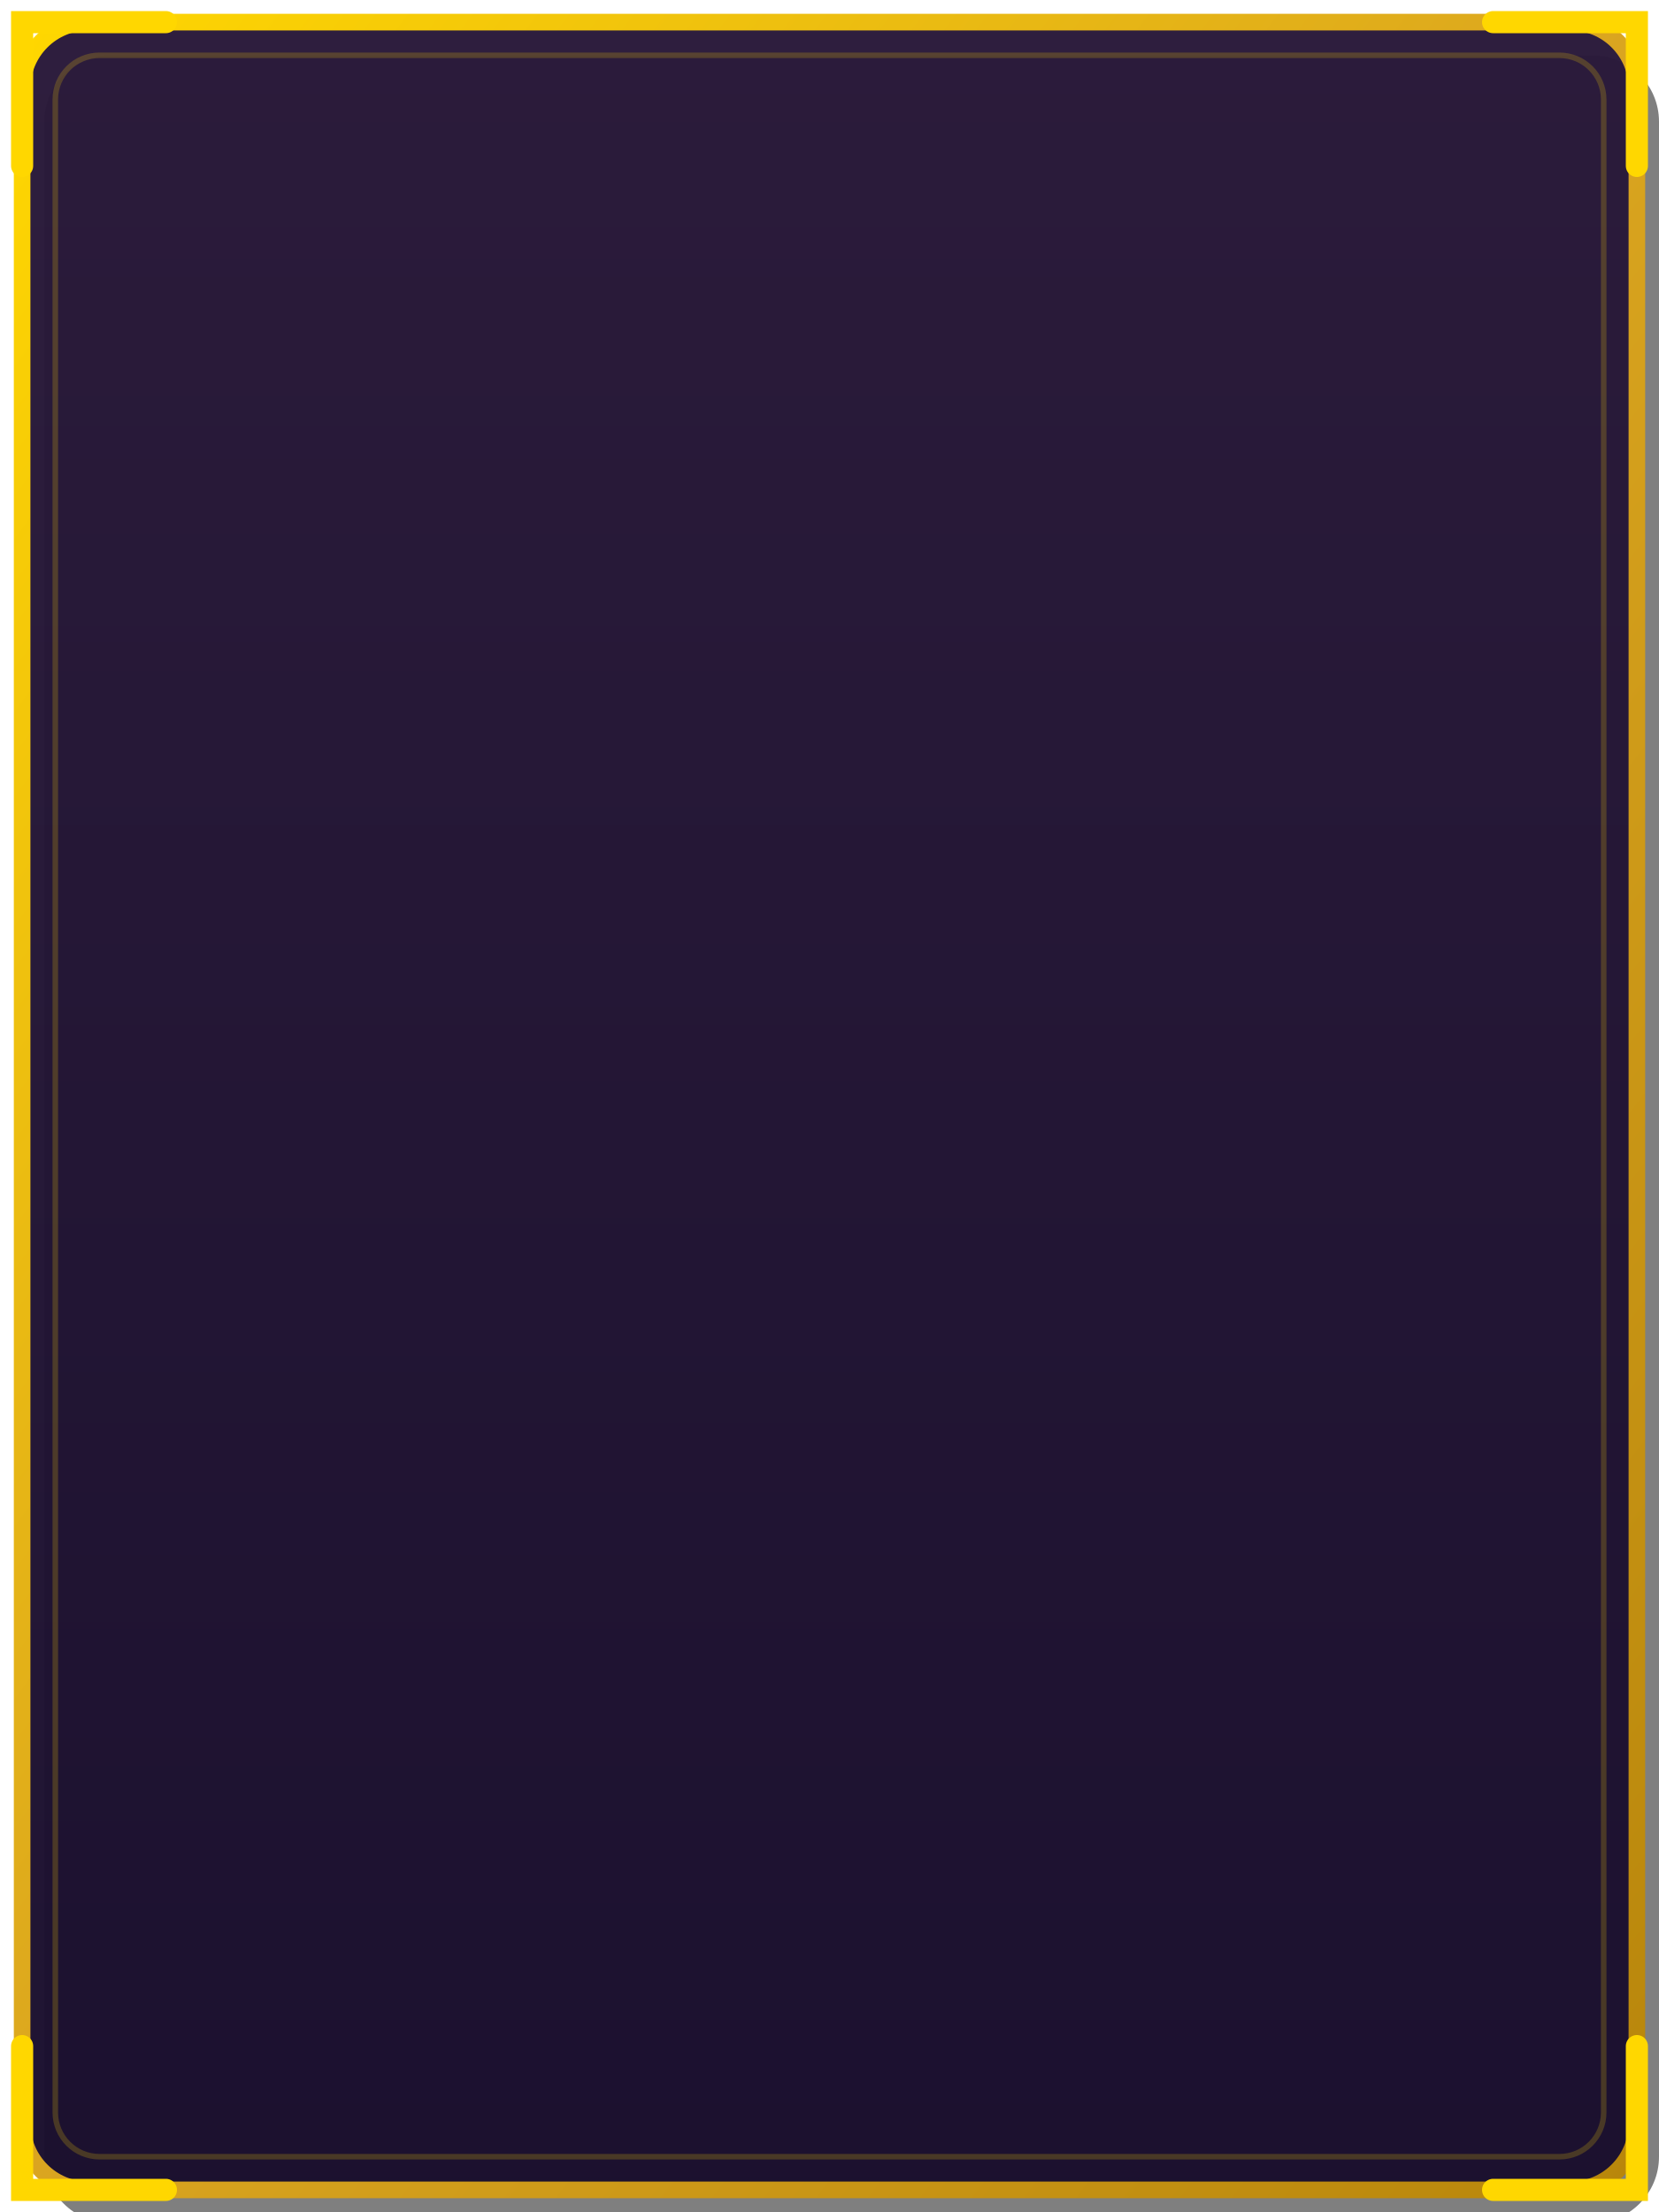
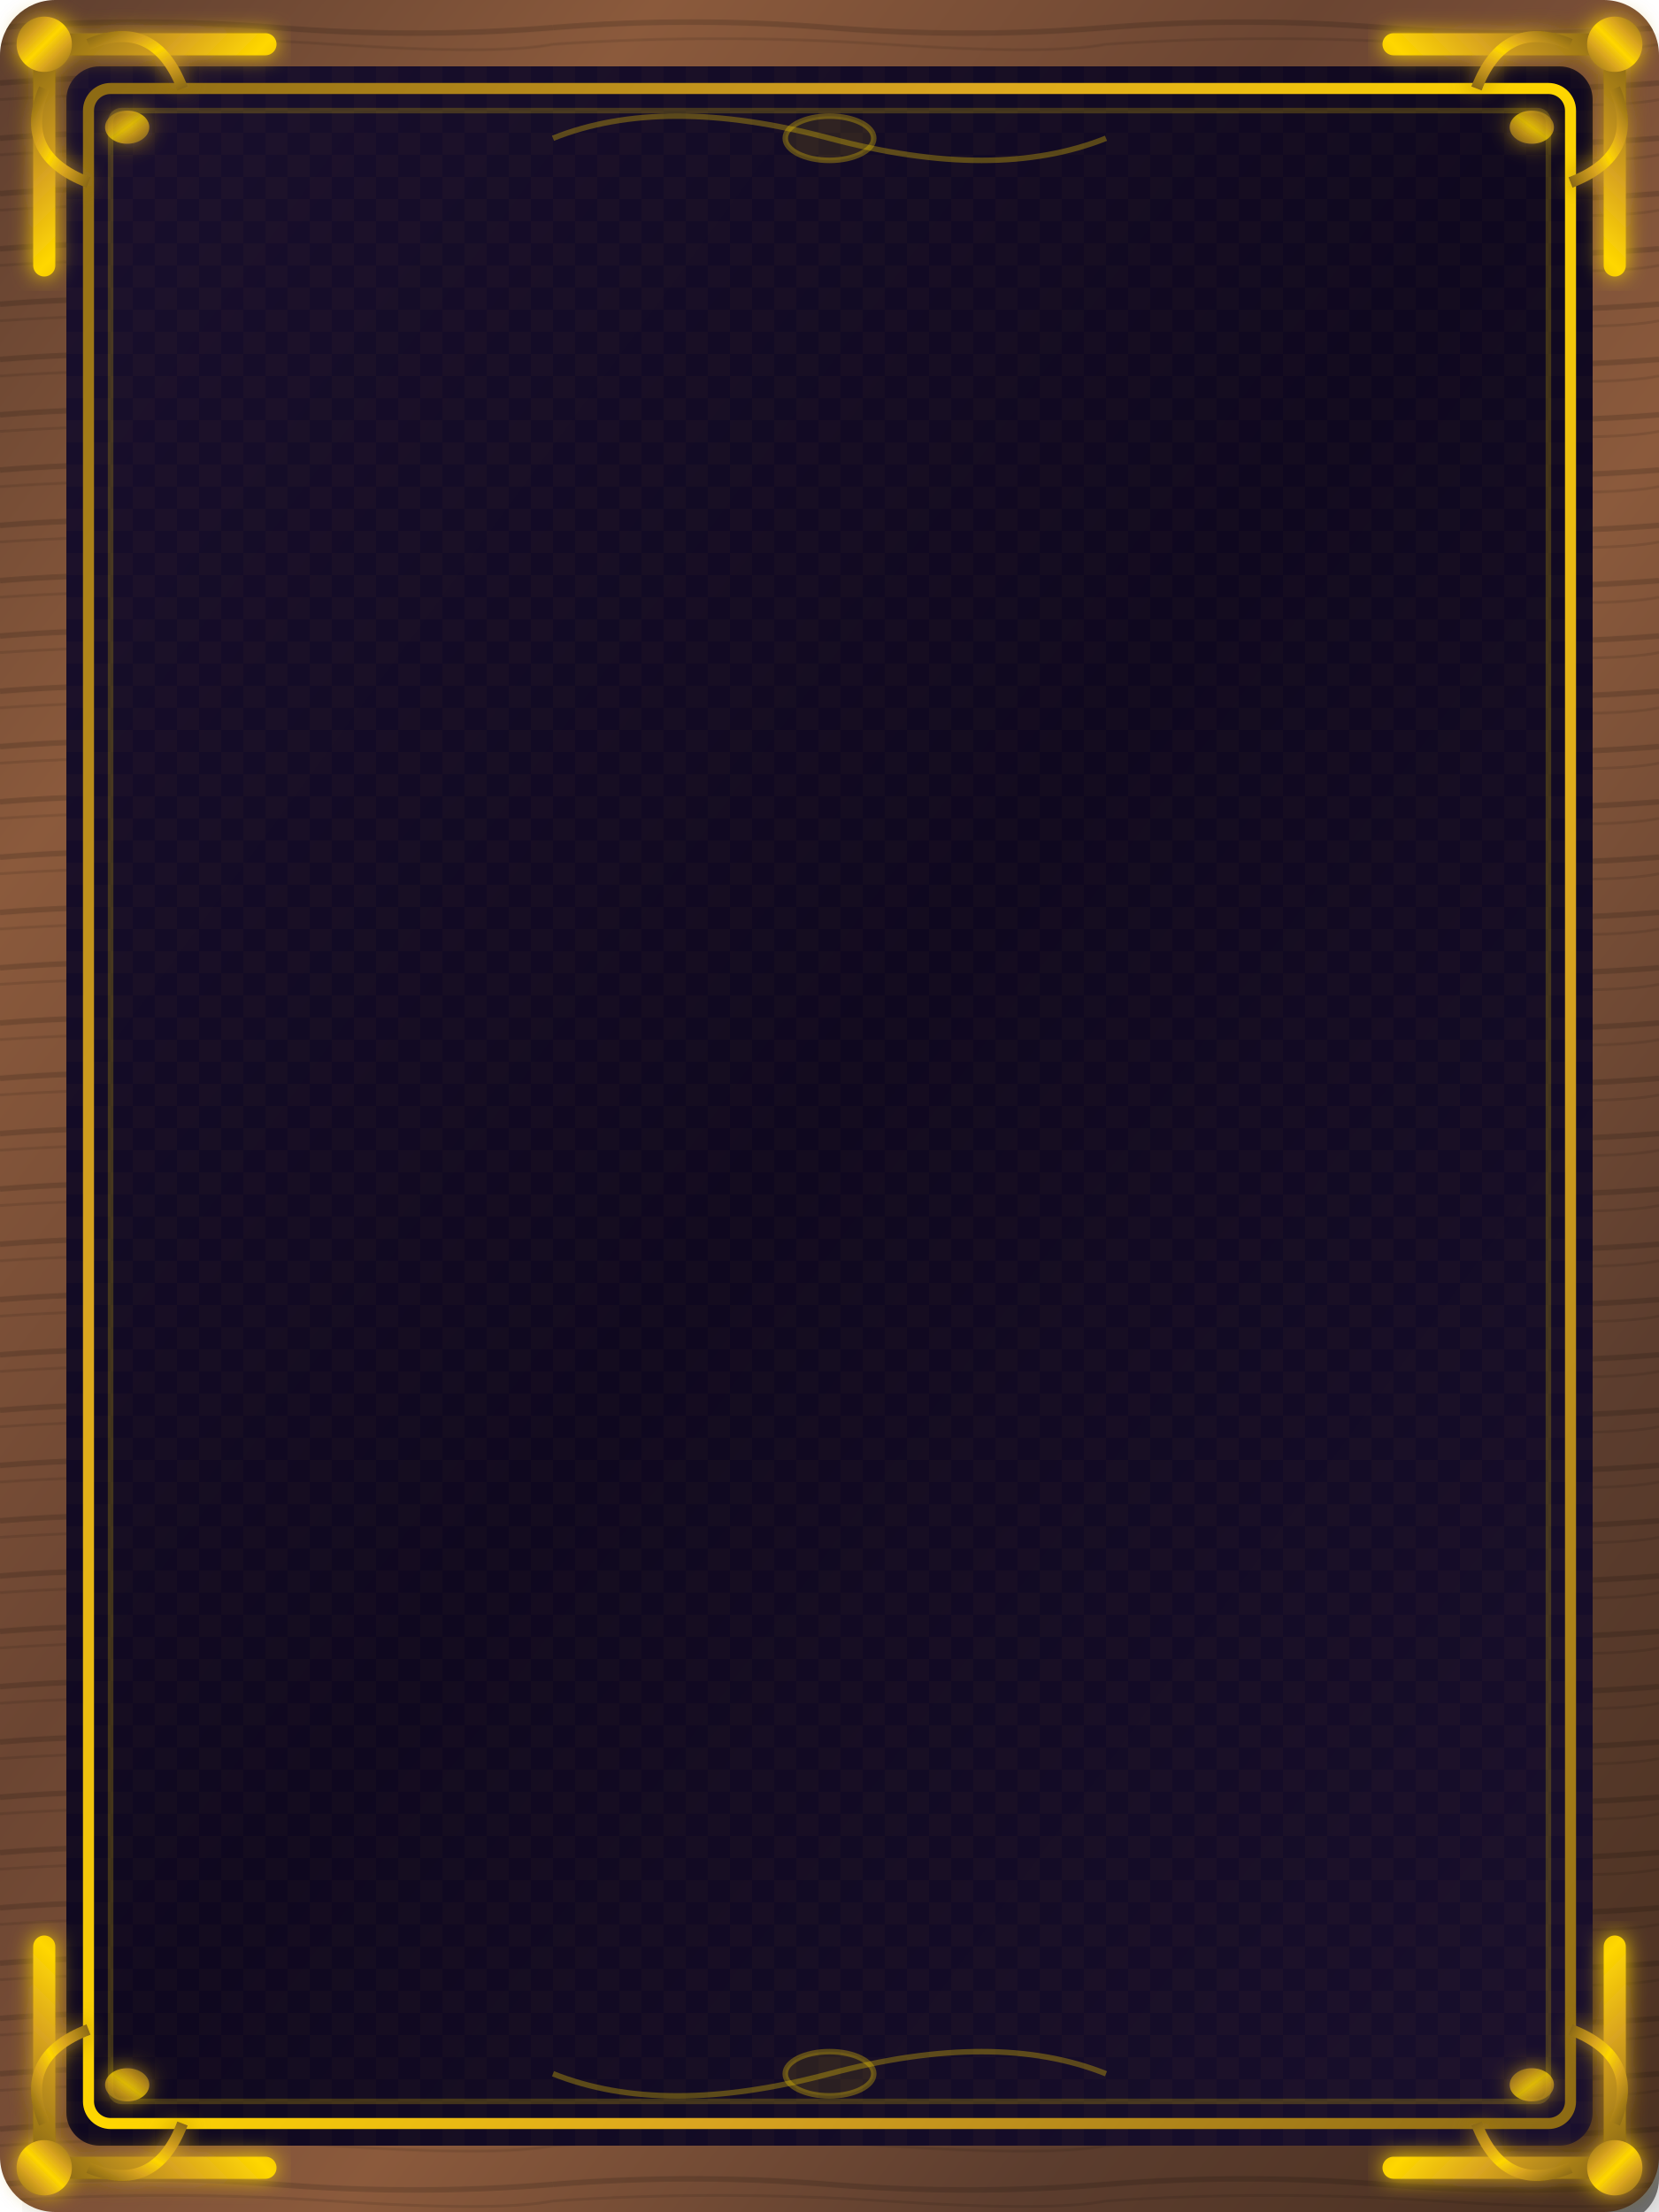
<svg xmlns="http://www.w3.org/2000/svg" width="300" height="400" viewBox="0 0 300 400">
  <defs>
-     <linearGradient id="panelGrad" x1="0%" y1="0%" x2="0%" y2="100%">
-       <stop offset="0%" style="stop-color:#2a1a3a;stop-opacity:0.98" />
-       <stop offset="100%" style="stop-color:#1a0f2e;stop-opacity:0.98" />
+     <linearGradient id="woodFrame" x1="0%" y1="0%" x2="100%" y2="100%">
+       <stop offset="0%" style="stop-color:#5c3d2e" />
+       <stop offset="20%" style="stop-color:#8b5a3c" />
+       <stop offset="40%" style="stop-color:#6b4532" />
+       <stop offset="60%" style="stop-color:#8b5a3c" />
+       <stop offset="80%" style="stop-color:#5c3d2e" />
+       <stop offset="100%" style="stop-color:#4a3020" />
    </linearGradient>
-     <linearGradient id="borderGold" x1="0%" y1="0%" x2="100%" y2="100%">
-       <stop offset="0%" style="stop-color:#ffd700;stop-opacity:1" />
-       <stop offset="50%" style="stop-color:#daa520;stop-opacity:1" />
-       <stop offset="100%" style="stop-color:#b8860b;stop-opacity:1" />
+     <linearGradient id="silkBg" x1="0%" y1="0%" x2="100%" y2="100%">
+       <stop offset="0%" style="stop-color:#1a0f2e" />
+       <stop offset="50%" style="stop-color:#0f0820" />
+       <stop offset="100%" style="stop-color:#1a0f2e" />
    </linearGradient>
+     <linearGradient id="goldCorner" x1="0%" y1="0%" x2="100%" y2="100%">
+       <stop offset="0%" style="stop-color:#8b6914" />
+       <stop offset="30%" style="stop-color:#daa520" />
+       <stop offset="50%" style="stop-color:#ffd700" />
+       <stop offset="70%" style="stop-color:#daa520" />
+       <stop offset="100%" style="stop-color:#8b6914" />
+     </linearGradient>
+     <pattern id="silkWeave" x="0" y="0" width="8" height="8" patternUnits="userSpaceOnUse">
+       <rect x="0" y="0" width="4" height="4" fill="rgba(255,215,0,0.02)" />
+       <rect x="4" y="4" width="4" height="4" fill="rgba(255,215,0,0.02)" />
+       <rect x="0" y="4" width="4" height="4" fill="rgba(0,0,0,0.03)" />
+       <rect x="4" y="0" width="4" height="4" fill="rgba(0,0,0,0.03)" />
+     </pattern>
+     <pattern id="woodGrain" x="0" y="0" width="100" height="10" patternUnits="userSpaceOnUse">
+       <path d="M0,5 Q25,3 50,5 Q75,7 100,5" stroke="rgba(0,0,0,0.15)" stroke-width="1" fill="none" />
+       <path d="M0,8 Q30,6 60,8 Q90,10 100,8" stroke="rgba(0,0,0,0.1)" stroke-width="0.5" fill="none" />
+     </pattern>
+     <filter id="panelShadow">
+       <feDropShadow dx="4" dy="6" stdDeviation="8" flood-color="#000" flood-opacity="0.6" />
+     </filter>
+     <filter id="goldGlow">
+       <feGaussianBlur stdDeviation="2" result="blur" />
+       <feMerge>
+         <feMergeNode in="blur" />
+         <feMergeNode in="SourceGraphic" />
+       </feMerge>
+     </filter>
    <filter id="innerGlow">
-       <feGaussianBlur stdDeviation="3" result="blur" />
-       <feComposite in="SourceGraphic" in2="blur" operator="over" />
+       <feGaussianBlur stdDeviation="3" in="SourceGraphic" result="blur" />
+       <feComposite operator="in" in="blur" in2="SourceGraphic" />
    </filter>
  </defs>
-   <rect x="8" y="10" width="292" height="392" rx="12" ry="12" fill="rgba(0,0,0,0.5)" />
-   <rect x="4" y="4" width="292" height="392" rx="12" ry="12" fill="url(#panelGrad)" />
-   <rect x="10" y="10" width="280" height="380" rx="8" ry="8" fill="none" stroke="rgba(255,215,0,0.2)" stroke-width="1" />
-   <rect x="4" y="4" width="292" height="392" rx="12" ry="12" fill="none" stroke="url(#borderGold)" stroke-width="3" />
-   <path d="M4,30 L4,4 L30,4" fill="none" stroke="#ffd700" stroke-width="4" stroke-linecap="round" />
-   <path d="M270,4 L296,4 L296,30" fill="none" stroke="#ffd700" stroke-width="4" stroke-linecap="round" />
-   <path d="M4,370 L4,396 L30,396" fill="none" stroke="#ffd700" stroke-width="4" stroke-linecap="round" />
-   <path d="M270,396 L296,396 L296,370" fill="none" stroke="#ffd700" stroke-width="4" stroke-linecap="round" />
+   <rect x="8" y="10" width="292" height="392" rx="8" ry="8" fill="rgba(0,0,0,0.5)" filter="url(#panelShadow)" />
+   <rect x="0" y="0" width="300" height="400" rx="10" ry="10" fill="url(#woodFrame)" />
+   <rect x="0" y="0" width="300" height="400" rx="10" ry="10" fill="url(#woodGrain)" />
+   <rect x="12" y="12" width="276" height="376" rx="6" ry="6" fill="url(#silkBg)" />
+   <rect x="12" y="12" width="276" height="376" rx="6" ry="6" fill="url(#silkWeave)" />
+   <rect x="16" y="16" width="268" height="368" rx="4" ry="4" fill="none" stroke="url(#goldCorner)" stroke-width="2" />
+   <rect x="20" y="20" width="260" height="360" rx="2" ry="2" fill="none" stroke="rgba(255,215,0,0.2)" stroke-width="1" />
+   <g transform="translate(8, 8)" filter="url(#goldGlow)">
+     <path d="M0,40 L0,0 L40,0" fill="none" stroke="url(#goldCorner)" stroke-width="4" stroke-linecap="round" />
+     <circle cx="0" cy="0" r="5" fill="url(#goldCorner)" />
+     <path d="M8,0 Q20,-5 25,8" stroke="url(#goldCorner)" stroke-width="2" fill="none" />
+     <path d="M0,8 Q-5,20 8,25" stroke="url(#goldCorner)" stroke-width="2" fill="none" />
+     <ellipse cx="15" cy="15" rx="4" ry="3" fill="url(#goldCorner)" opacity="0.7" />
+   </g>
+   <g transform="translate(292, 8) scale(-1, 1)" filter="url(#goldGlow)">
+     <path d="M0,40 L0,0 L40,0" fill="none" stroke="url(#goldCorner)" stroke-width="4" stroke-linecap="round" />
+     <circle cx="0" cy="0" r="5" fill="url(#goldCorner)" />
+     <path d="M8,0 Q20,-5 25,8" stroke="url(#goldCorner)" stroke-width="2" fill="none" />
+     <path d="M0,8 Q-5,20 8,25" stroke="url(#goldCorner)" stroke-width="2" fill="none" />
+     <ellipse cx="15" cy="15" rx="4" ry="3" fill="url(#goldCorner)" opacity="0.7" />
+   </g>
+   <g transform="translate(8, 392) scale(1, -1)" filter="url(#goldGlow)">
+     <path d="M0,40 L0,0 L40,0" fill="none" stroke="url(#goldCorner)" stroke-width="4" stroke-linecap="round" />
+     <circle cx="0" cy="0" r="5" fill="url(#goldCorner)" />
+     <path d="M8,0 Q20,-5 25,8" stroke="url(#goldCorner)" stroke-width="2" fill="none" />
+     <path d="M0,8 Q-5,20 8,25" stroke="url(#goldCorner)" stroke-width="2" fill="none" />
+     <ellipse cx="15" cy="15" rx="4" ry="3" fill="url(#goldCorner)" opacity="0.7" />
+   </g>
+   <g transform="translate(292, 392) scale(-1, -1)" filter="url(#goldGlow)">
+     <path d="M0,40 L0,0 L40,0" fill="none" stroke="url(#goldCorner)" stroke-width="4" stroke-linecap="round" />
+     <circle cx="0" cy="0" r="5" fill="url(#goldCorner)" />
+     <path d="M8,0 Q20,-5 25,8" stroke="url(#goldCorner)" stroke-width="2" fill="none" />
+     <path d="M0,8 Q-5,20 8,25" stroke="url(#goldCorner)" stroke-width="2" fill="none" />
+     <ellipse cx="15" cy="15" rx="4" ry="3" fill="url(#goldCorner)" opacity="0.7" />
+   </g>
+   <g transform="translate(100, 25)" fill="none" stroke="rgba(255,215,0,0.3)" stroke-width="1">
+     <path d="M0,0 Q20,-8 50,0 Q80,8 100,0" />
+     <ellipse cx="50" cy="0" rx="8" ry="4" fill="rgba(255,215,0,0.1)" />
+   </g>
+   <g transform="translate(100, 375)" fill="none" stroke="rgba(255,215,0,0.3)" stroke-width="1">
+     <path d="M0,0 Q20,8 50,0 Q80,-8 100,0" />
+     <ellipse cx="50" cy="0" rx="8" ry="4" fill="rgba(255,215,0,0.1)" />
+   </g>
</svg>
